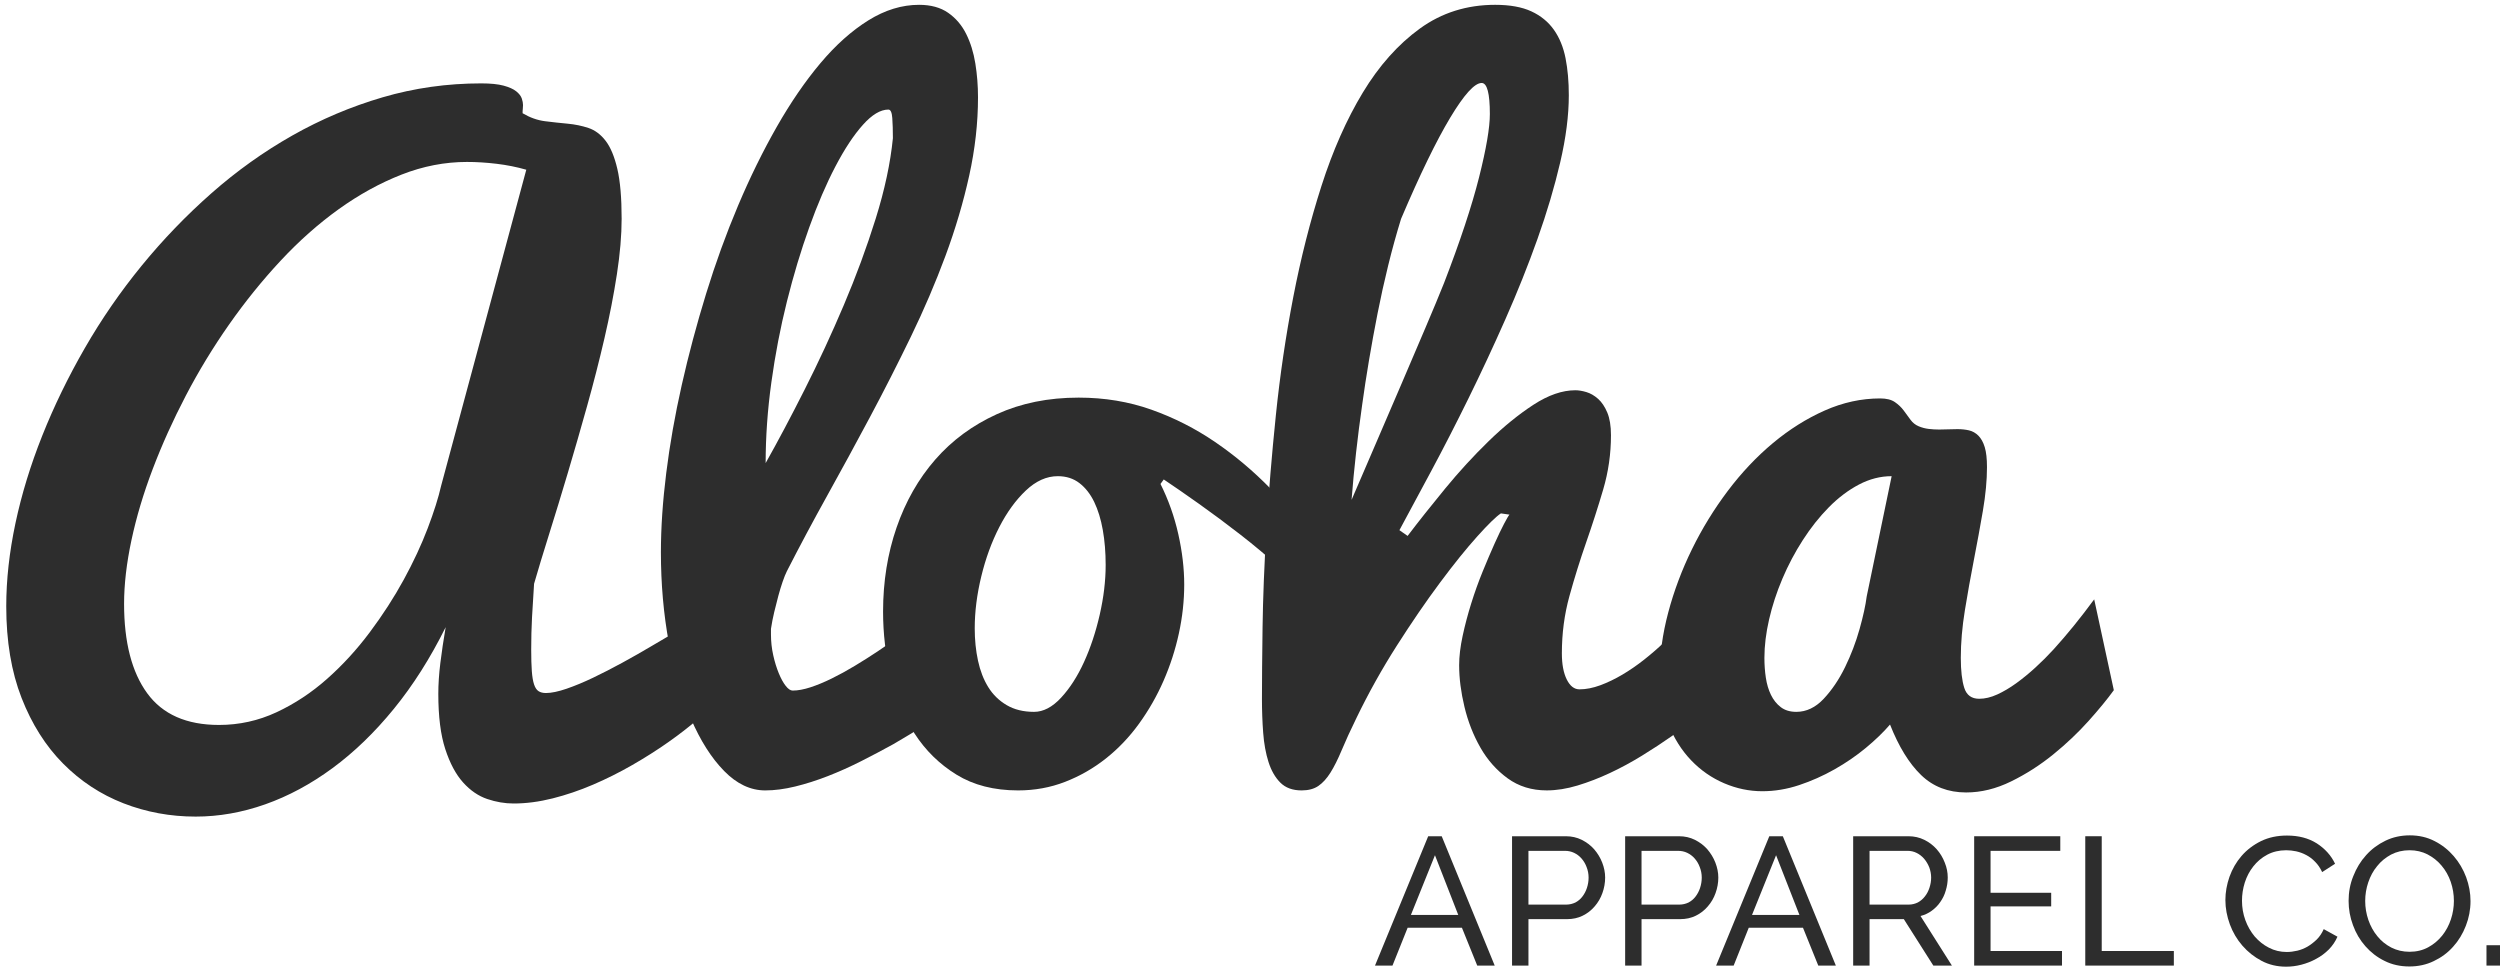
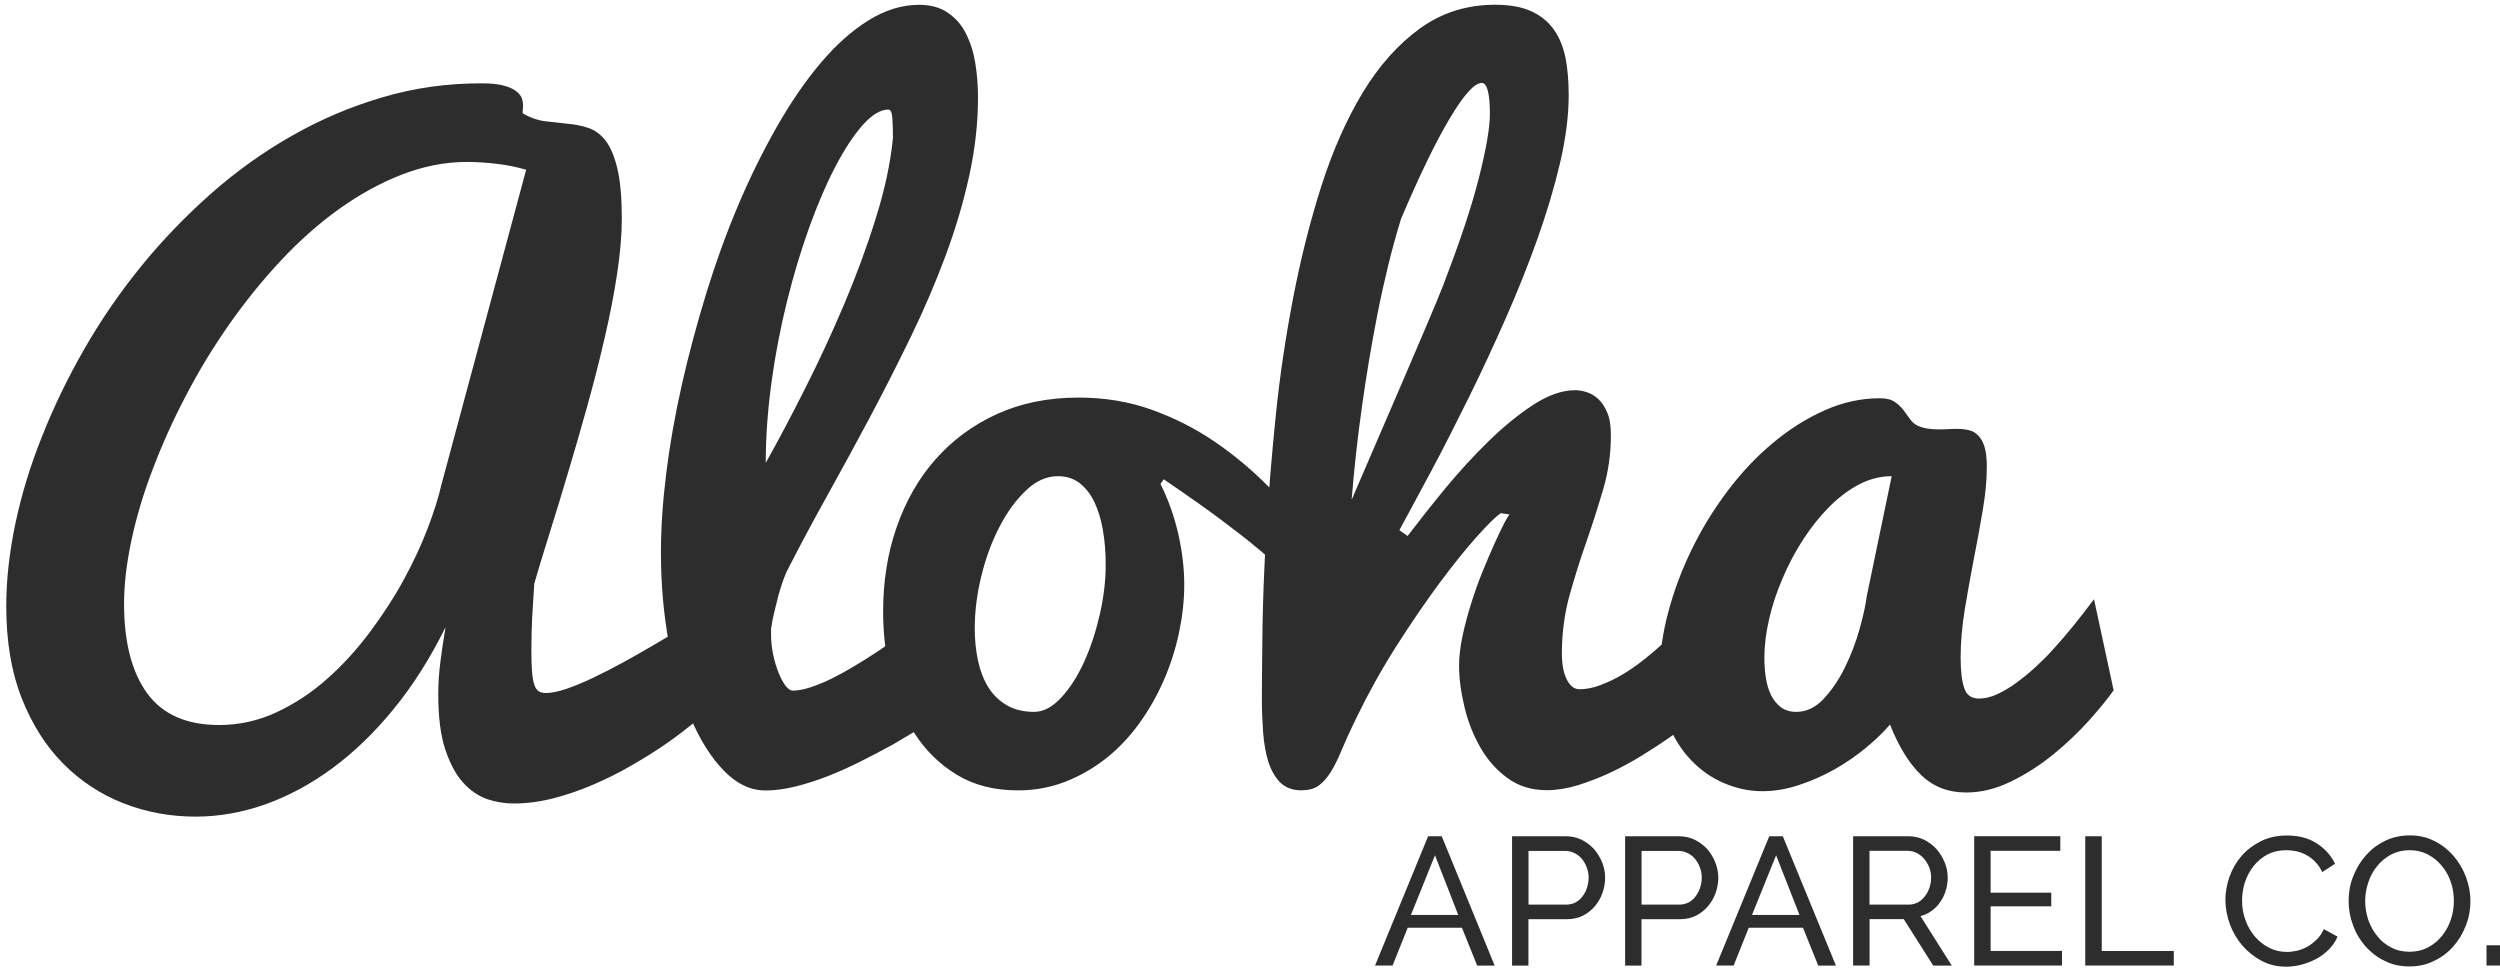
- <svg xmlns="http://www.w3.org/2000/svg" version="1.1" id="Layer_1" x="0px" y="0px" width="400px" height="155px" viewBox="0 0 400 155" enable-background="new 0 0 400 155" xml:space="preserve">
-   <g>
-     <g>
-       <path fill="#2D2D2D" d="M115.171,111.802c-0.917,0.96-2.084,2.05-3.502,3.273c-1.418,1.222-3.011,2.453-4.779,3.697    s-3.677,2.456-5.729,3.635c-2.051,1.178-4.146,2.226-6.285,3.143c-2.139,0.916-4.288,1.646-6.448,2.191    c-2.16,0.546-4.245,0.819-6.252,0.819c-1.397,0-2.804-0.24-4.222-0.72c-1.419-0.482-2.707-1.364-3.863-2.652    c-1.157-1.286-2.106-3.065-2.848-5.335c-0.742-2.27-1.113-5.216-1.113-8.838c0-1.527,0.109-3.176,0.327-4.943    s0.501-3.677,0.851-5.728c-2.444,4.932-5.205,9.286-8.281,13.06c-3.077,3.776-6.35,6.939-9.82,9.492    c-3.47,2.554-7.06,4.486-10.769,5.795c-3.71,1.31-7.42,1.964-11.129,1.964c-4.059,0-7.911-0.709-11.555-2.129    c-3.645-1.418-6.863-3.535-9.656-6.35c-2.793-2.815-5.008-6.316-6.645-10.506S1,102.592,1,97.006c0-4.233,0.491-8.663,1.473-13.29    c0.982-4.625,2.411-9.296,4.288-14.009c1.876-4.714,4.146-9.384,6.809-14.01c2.662-4.626,5.695-9.023,9.1-13.191    s7.125-8.03,11.162-11.588c4.036-3.557,8.347-6.633,12.929-9.23c4.583-2.596,9.405-4.637,14.468-6.121    c5.062-1.483,10.321-2.226,15.777-2.226c1.483,0,2.673,0.121,3.568,0.36c0.894,0.24,1.571,0.546,2.029,0.916    c0.458,0.371,0.753,0.753,0.884,1.146c0.131,0.393,0.196,0.742,0.196,1.047c0,0.219-0.011,0.415-0.033,0.589    c-0.022,0.175-0.033,0.307-0.033,0.394v0.327c1.178,0.698,2.378,1.124,3.601,1.276c1.222,0.153,2.422,0.284,3.601,0.393    c1.178,0.109,2.292,0.339,3.339,0.688c1.047,0.35,1.964,1.037,2.75,2.062s1.407,2.521,1.866,4.484    c0.458,1.964,0.688,4.626,0.688,7.986c0,2.619-0.251,5.564-0.753,8.838c-0.502,3.273-1.168,6.7-1.997,10.278    c-0.83,3.579-1.757,7.201-2.783,10.867s-2.051,7.224-3.077,10.671c-1.026,3.448-2.019,6.699-2.979,9.754    c-0.96,3.056-1.768,5.718-2.422,7.987c-0.131,1.921-0.24,3.71-0.327,5.368c-0.088,1.659-0.131,3.383-0.131,5.173    c0,1.396,0.033,2.542,0.098,3.436c0.065,0.896,0.185,1.604,0.36,2.129c0.174,0.523,0.415,0.882,0.72,1.078    c0.305,0.197,0.698,0.296,1.178,0.296c0.873,0,1.975-0.23,3.306-0.688c1.331-0.458,2.75-1.047,4.255-1.768    c1.505-0.72,3.077-1.526,4.713-2.422c1.637-0.894,3.208-1.789,4.713-2.685c1.506-0.893,2.913-1.712,4.223-2.453    c1.309-0.742,2.4-1.354,3.273-1.834L115.171,111.802z M84.207,27.155c-1.528-0.437-3.11-0.753-4.747-0.949    s-3.219-0.295-4.746-0.295c-3.535,0-7.027,0.677-10.475,2.029c-3.448,1.354-6.798,3.197-10.049,5.532    c-3.251,2.335-6.35,5.085-9.296,8.248c-2.946,3.165-5.695,6.569-8.249,10.213c-2.553,3.645-4.856,7.431-6.907,11.358    c-2.052,3.928-3.819,7.846-5.303,11.751c-1.484,3.906-2.619,7.703-3.404,11.391c-0.786,3.688-1.178,7.082-1.178,10.181    c0,6.154,1.233,10.923,3.699,14.304c2.465,3.383,6.295,5.074,11.489,5.074c3.229,0,6.295-0.677,9.198-2.029    c2.902-1.354,5.597-3.132,8.085-5.337c2.488-2.202,4.768-4.689,6.841-7.463c2.072-2.771,3.884-5.574,5.434-8.412    c1.549-2.836,2.825-5.574,3.83-8.216c1.003-2.64,1.724-4.92,2.16-6.841L84.207,27.155z" />
-       <path fill="#2D2D2D" d="M122.438,126.466c-2.356,0-4.55-1.037-6.579-3.111c-2.029-2.071-3.797-4.854-5.303-8.345    c-1.506-3.492-2.684-7.539-3.535-12.146c-0.851-4.604-1.276-9.437-1.276-14.5c0-3.884,0.283-8.106,0.851-12.668    c0.567-4.56,1.396-9.263,2.487-14.107c1.091-4.845,2.39-9.71,3.896-14.599c1.505-4.888,3.208-9.58,5.106-14.075    s3.961-8.695,6.187-12.602c2.226-3.906,4.561-7.311,7.005-10.213c2.444-2.902,4.997-5.183,7.66-6.841    c2.662-1.658,5.368-2.488,8.118-2.488c1.876,0,3.426,0.426,4.648,1.276c1.222,0.852,2.182,1.976,2.88,3.372    c0.698,1.396,1.189,2.979,1.473,4.746c0.283,1.768,0.425,3.567,0.425,5.4c0,4.104-0.469,8.282-1.408,12.537    s-2.204,8.532-3.797,12.831c-1.593,4.299-3.437,8.608-5.532,12.93c-2.095,4.32-4.277,8.608-6.546,12.863    c-2.27,4.256-4.55,8.445-6.841,12.569c-2.291,4.125-4.441,8.15-6.448,12.079c-0.219,0.437-0.448,1.004-0.688,1.702    c-0.24,0.698-0.469,1.451-0.687,2.258c-0.219,0.809-0.437,1.67-0.655,2.587c-0.219,0.916-0.393,1.811-0.524,2.685v0.916    c0,1.134,0.12,2.236,0.36,3.305c0.239,1.071,0.534,2.029,0.884,2.881c0.349,0.851,0.72,1.529,1.113,2.029    c0.393,0.503,0.763,0.754,1.113,0.754c0.829,0,1.778-0.175,2.848-0.523c1.069-0.35,2.204-0.819,3.404-1.409    c1.2-0.589,2.433-1.265,3.699-2.029c1.266-0.762,2.488-1.537,3.666-2.322c2.75-1.833,5.63-3.95,8.642-6.352l5.368,13.749    c-3.885,2.793-7.725,5.28-11.522,7.463c-1.659,0.916-3.372,1.822-5.139,2.716c-1.768,0.896-3.546,1.691-5.335,2.391    c-1.79,0.697-3.535,1.254-5.237,1.668C125.515,126.259,123.921,126.466,122.438,126.466z M122.503,74.093    c1.964-3.491,4.048-7.419,6.252-11.784c2.204-4.363,4.288-8.859,6.252-13.485s3.666-9.241,5.106-13.846    c1.44-4.604,2.356-8.893,2.75-12.864c0-1.266-0.033-2.346-0.098-3.24s-0.273-1.342-0.622-1.342c-1.266,0-2.63,0.817-4.091,2.454    c-1.463,1.637-2.925,3.853-4.386,6.646c-1.463,2.793-2.859,6.045-4.19,9.754c-1.332,3.71-2.521,7.659-3.568,11.85    c-1.047,4.189-1.877,8.5-2.488,12.929C122.809,65.594,122.503,69.904,122.503,74.093z" />
-       <path fill="#2D2D2D" d="M185.678,77.432c1.265,2.531,2.214,5.204,2.848,8.02c0.632,2.814,0.949,5.51,0.949,8.085    s-0.284,5.172-0.851,7.791c-0.568,2.619-1.386,5.149-2.455,7.594c-1.07,2.443-2.379,4.734-3.928,6.874    c-1.55,2.139-3.317,3.993-5.303,5.564c-1.986,1.571-4.157,2.815-6.514,3.731c-2.357,0.917-4.867,1.375-7.529,1.375    c-3.841,0-7.125-0.841-9.853-2.521c-2.728-1.679-4.965-3.873-6.71-6.578c-1.746-2.706-3.022-5.761-3.83-9.165    s-1.211-6.853-1.211-10.345c0-4.801,0.72-9.285,2.161-13.453c1.44-4.167,3.502-7.79,6.186-10.867s5.968-5.499,9.853-7.267    s8.249-2.651,13.093-2.651c4.146,0,8.03,0.645,11.653,1.932c3.622,1.287,7.015,3.011,10.18,5.172    c3.164,2.16,6.11,4.637,8.838,7.43c2.728,2.794,5.27,5.674,7.627,8.642l-1.244,9.23c-1.178-1.571-2.771-3.273-4.779-5.106    c-2.008-1.833-4.135-3.622-6.383-5.368c-2.248-1.745-4.463-3.393-6.645-4.942c-2.183-1.549-4.059-2.848-5.63-3.896L185.678,77.432    z M165.449,113.897c1.483,0,2.924-0.754,4.321-2.26c1.396-1.506,2.619-3.404,3.666-5.695s1.887-4.821,2.521-7.594    c0.632-2.771,0.949-5.423,0.949-7.954c0-2.007-0.153-3.873-0.458-5.598c-0.306-1.724-0.764-3.218-1.375-4.484    c-0.611-1.265-1.397-2.269-2.357-3.011c-0.96-0.742-2.117-1.113-3.47-1.113c-1.79,0-3.492,0.764-5.106,2.291    c-1.615,1.528-3.034,3.481-4.255,5.859c-1.222,2.379-2.183,5.008-2.88,7.889c-0.699,2.881-1.048,5.652-1.048,8.315    c0,1.833,0.174,3.556,0.524,5.172c0.349,1.614,0.894,3.021,1.637,4.221c0.742,1.202,1.724,2.16,2.946,2.881    C162.284,113.536,163.747,113.897,165.449,113.897z" />
-       <path fill="#2D2D2D" d="M225.219,85.746c1.789-2.356,3.797-4.887,6.022-7.594c2.226-2.705,4.538-5.226,6.939-7.561    c2.4-2.335,4.789-4.277,7.168-5.827c2.38-1.549,4.616-2.323,6.711-2.323c0.523,0,1.112,0.098,1.768,0.294    c0.654,0.196,1.276,0.557,1.865,1.08c0.59,0.524,1.08,1.255,1.474,2.193c0.393,0.938,0.589,2.149,0.589,3.634    c0,2.968-0.415,5.858-1.244,8.674c-0.83,2.814-1.734,5.63-2.717,8.445c-0.981,2.814-1.876,5.685-2.684,8.608    c-0.809,2.925-1.211,5.979-1.211,9.166c0,1.745,0.262,3.143,0.785,4.189c0.523,1.048,1.199,1.571,2.029,1.571    c1.048,0,2.16-0.219,3.339-0.654c1.179-0.438,2.356-1.005,3.535-1.702c1.179-0.699,2.334-1.495,3.47-2.391    c1.134-0.894,2.203-1.821,3.208-2.781c2.399-2.226,4.757-4.758,7.07-7.595l1.112,17.414c-0.785,0.61-1.778,1.375-2.979,2.292    c-1.2,0.916-2.531,1.888-3.993,2.911c-1.463,1.027-3.044,2.063-4.746,3.111s-3.415,1.975-5.14,2.781    c-1.724,0.809-3.447,1.474-5.172,1.998c-1.724,0.523-3.371,0.785-4.942,0.785c-2.401,0-4.484-0.645-6.252-1.933    c-1.768-1.285-3.22-2.922-4.354-4.91c-1.135-1.984-1.986-4.155-2.553-6.512c-0.567-2.357-0.852-4.583-0.852-6.678    c0-1.397,0.186-2.956,0.557-4.683c0.371-1.723,0.829-3.457,1.375-5.203s1.156-3.448,1.833-5.106s1.31-3.143,1.898-4.452    s1.102-2.378,1.538-3.208c0.437-0.828,0.721-1.309,0.852-1.439l-1.375-0.197c-0.742,0.481-1.997,1.702-3.765,3.667    c-1.768,1.964-3.764,4.44-5.989,7.43c-2.227,2.99-4.528,6.351-6.907,10.081c-2.379,3.731-4.528,7.584-6.449,11.557    c-0.96,1.964-1.746,3.676-2.356,5.138c-0.611,1.464-1.211,2.663-1.8,3.601c-0.589,0.939-1.233,1.648-1.931,2.129    c-0.699,0.479-1.594,0.72-2.684,0.72c-1.44,0-2.576-0.415-3.404-1.244c-0.83-0.83-1.462-1.933-1.898-3.307    c-0.437-1.375-0.72-2.935-0.851-4.68c-0.131-1.747-0.196-3.535-0.196-5.368c0-2.925,0.033-6.754,0.098-11.49    c0.065-4.735,0.272-9.983,0.622-15.744c0.349-5.761,0.851-11.827,1.506-18.199s1.582-12.668,2.782-18.887    c1.2-6.22,2.706-12.154,4.517-17.807c1.811-5.651,4.015-10.627,6.612-14.926c2.596-4.299,5.64-7.714,9.132-10.246    c3.491-2.53,7.506-3.797,12.046-3.797c2.356,0,4.287,0.35,5.793,1.048s2.707,1.681,3.601,2.945    c0.895,1.267,1.517,2.782,1.866,4.55c0.348,1.768,0.523,3.743,0.523,5.925c0,3.23-0.458,6.809-1.375,10.736    c-0.916,3.928-2.127,8.009-3.633,12.242s-3.22,8.521-5.14,12.864s-3.884,8.554-5.892,12.635s-3.982,7.933-5.925,11.555    s-3.655,6.808-5.139,9.558L225.219,85.746z M231.045,45.289c2.575-6.678,4.441-12.308,5.598-16.89    c1.155-4.583,1.734-7.965,1.734-10.147c0-3.316-0.438-4.976-1.31-4.976c-1.135,0-2.814,1.855-5.04,5.564    c-2.227,3.71-4.845,9.1-7.856,16.17c-0.742,2.4-1.43,4.889-2.062,7.463c-0.633,2.576-1.201,5.14-1.702,7.692    c-0.502,2.554-0.96,5.063-1.375,7.528c-0.415,2.467-0.775,4.812-1.08,7.038c-0.743,5.193-1.31,10.278-1.702,15.253    c1.178-2.749,2.465-5.738,3.862-8.969c1.396-3.229,2.771-6.426,4.124-9.591c1.353-3.163,2.629-6.153,3.83-8.969    C229.267,49.642,230.26,47.252,231.045,45.289z" />
-       <path fill="#2D2D2D" d="M338.212,110.427c-1.005,1.396-2.347,3.032-4.026,4.91c-1.68,1.876-3.568,3.666-5.663,5.368    s-4.343,3.143-6.742,4.32c-2.401,1.179-4.802,1.768-7.201,1.768c-2.881,0-5.282-0.927-7.201-2.783    c-1.921-1.854-3.58-4.549-4.976-8.084c-1.048,1.222-2.336,2.466-3.862,3.731c-1.528,1.265-3.197,2.412-5.009,3.436    c-1.811,1.026-3.698,1.867-5.662,2.522c-1.964,0.654-3.929,0.981-5.893,0.981c-2.095,0-4.135-0.427-6.121-1.277    c-1.985-0.852-3.743-2.071-5.27-3.666c-1.528-1.593-2.749-3.535-3.666-5.827c-0.917-2.291-1.375-4.876-1.375-7.756    c0-3.273,0.458-6.635,1.375-10.082c0.917-3.448,2.182-6.819,3.797-10.115c1.614-3.295,3.524-6.404,5.729-9.329    c2.203-2.923,4.615-5.477,7.233-7.659c2.619-2.182,5.379-3.917,8.281-5.204c2.903-1.287,5.859-1.932,8.871-1.932    c1.003,0,1.788,0.196,2.356,0.59c0.567,0.393,1.037,0.84,1.407,1.342c0.371,0.502,0.731,0.993,1.081,1.473    c0.348,0.48,0.785,0.829,1.309,1.048c0.524,0.219,1.059,0.359,1.604,0.425s1.101,0.099,1.669,0.099    c0.479,0,0.972-0.011,1.473-0.033c0.502-0.021,0.993-0.032,1.474-0.032c0.654,0,1.265,0.065,1.833,0.196    c0.566,0.131,1.068,0.415,1.506,0.852c0.436,0.437,0.774,1.047,1.015,1.833c0.239,0.785,0.359,1.854,0.359,3.207    c0,2.096-0.219,4.419-0.654,6.973c-0.438,2.553-0.916,5.172-1.44,7.855c-0.523,2.685-1.004,5.368-1.44,8.053    c-0.437,2.684-0.654,5.226-0.654,7.627c0,2.051,0.186,3.656,0.557,4.811c0.37,1.157,1.166,1.736,2.39,1.736    c0.916,0,1.876-0.23,2.88-0.688c1.003-0.459,2.02-1.059,3.044-1.799c1.025-0.743,2.052-1.582,3.077-2.522    c1.025-0.938,1.997-1.908,2.913-2.912c2.139-2.356,4.299-5.019,6.481-7.987L338.212,110.427z M282.305,105.255    c0,1.091,0.075,2.15,0.229,3.174c0.153,1.026,0.426,1.943,0.818,2.75c0.393,0.809,0.917,1.464,1.571,1.964    c0.654,0.503,1.483,0.754,2.487,0.754c1.614,0,3.077-0.699,4.387-2.095c1.31-1.397,2.443-3.077,3.404-5.041    c0.959-1.964,1.734-3.993,2.324-6.088c0.589-2.096,0.97-3.841,1.146-5.238l3.993-19.247c-1.79,0-3.535,0.448-5.237,1.342    c-1.702,0.896-3.306,2.106-4.812,3.634c-1.506,1.528-2.893,3.273-4.157,5.237c-1.266,1.964-2.356,4.026-3.273,6.187    c-0.916,2.16-1.626,4.332-2.128,6.514C282.556,101.283,282.305,103.334,282.305,105.255z" />
-     </g>
-     <g>
-       <path fill="#2D2D2D" d="M220,154.494l8.512-20.695h2.163l8.479,20.695h-2.798l-2.447-6.055h-8.687l-2.425,6.055H220z     M229.594,136.835l-3.847,9.551h7.573L229.594,136.835z" />
-       <path fill="#2D2D2D" d="M241.927,154.494v-20.695h8.625c0.916,0,1.753,0.192,2.528,0.573c0.758,0.382,1.431,0.886,1.985,1.509    c0.54,0.635,0.98,1.338,1.287,2.131c0.307,0.788,0.472,1.59,0.472,2.398c0,0.854-0.154,1.692-0.439,2.48    c-0.284,0.808-0.704,1.517-1.239,2.131c-0.536,0.633-1.171,1.124-1.924,1.495c-0.753,0.369-1.579,0.546-2.496,0.546h-6.174v7.432    H241.927z M244.552,144.737h6.032c0.545,0,1.032-0.125,1.479-0.336c0.427-0.228,0.804-0.534,1.11-0.938    c0.312-0.403,0.557-0.858,0.731-1.383s0.271-1.081,0.271-1.671c0-0.591-0.113-1.159-0.32-1.683    c-0.196-0.525-0.471-0.982-0.81-1.367c-0.339-0.393-0.742-0.688-1.191-0.905c-0.468-0.22-0.943-0.318-1.446-0.318h-5.857V144.737z    " />
-       <path fill="#2D2D2D" d="M260.024,154.494v-20.695h8.632c0.916,0,1.753,0.192,2.528,0.573c0.756,0.382,1.431,0.886,1.987,1.509    c0.538,0.635,0.979,1.338,1.286,2.131c0.306,0.788,0.474,1.59,0.474,2.398c0,0.854-0.157,1.692-0.441,2.48    c-0.285,0.808-0.705,1.517-1.24,2.131c-0.536,0.633-1.171,1.124-1.923,1.495c-0.754,0.369-1.58,0.546-2.497,0.546h-6.184v7.432    H260.024z M262.646,144.737h6.042c0.545,0,1.032-0.125,1.479-0.336c0.428-0.228,0.804-0.534,1.11-0.938    c0.311-0.403,0.557-0.858,0.731-1.383s0.272-1.081,0.272-1.671c0-0.591-0.114-1.159-0.321-1.683    c-0.193-0.525-0.47-0.982-0.81-1.367c-0.339-0.393-0.742-0.688-1.191-0.905c-0.468-0.22-0.943-0.318-1.446-0.318h-5.867V144.737z" />
-       <path fill="#2D2D2D" d="M274.58,154.494l8.509-20.695h2.164l8.483,20.695h-2.812l-2.447-6.055H279.8l-2.415,6.055H274.58z     M284.171,136.835l-3.847,9.551h7.582L284.171,136.835z" />
-       <path fill="#2D2D2D" d="M296.506,154.494v-20.695h8.852c0.917,0,1.754,0.192,2.529,0.573c0.775,0.382,1.432,0.886,1.987,1.509    c0.558,0.635,0.979,1.338,1.286,2.131c0.326,0.788,0.479,1.59,0.479,2.398c0,0.722-0.113,1.415-0.319,2.082    c-0.19,0.688-0.494,1.284-0.875,1.83c-0.363,0.546-0.833,1.005-1.368,1.398c-0.534,0.394-1.121,0.666-1.796,0.842l5.024,7.932    h-2.972l-4.721-7.432h-5.484v7.432H296.506z M299.129,144.737h6.262c0.546,0,1.033-0.13,1.479-0.352    c0.428-0.238,0.804-0.551,1.11-0.955c0.325-0.403,0.557-0.857,0.73-1.382c0.177-0.524,0.273-1.07,0.273-1.639    s-0.113-1.122-0.303-1.635c-0.205-0.513-0.488-0.982-0.827-1.382c-0.339-0.388-0.743-0.703-1.192-0.923    c-0.449-0.229-0.944-0.334-1.446-0.334h-6.087V144.737z" />
-       <path fill="#2D2D2D" d="M329.919,152.159v2.335h-14.052v-20.695h13.779v2.338h-11.157v6.707h9.701v2.178h-9.701v7.138H329.919z" />
-       <path fill="#2D2D2D" d="M333.643,154.494v-20.695h2.633v18.36h11.539v2.335H333.643z" />
-       <path fill="#2D2D2D" d="M356.063,144.003c0-1.244,0.225-2.485,0.653-3.72c0.445-1.234,1.081-2.348,1.923-3.322    c0.841-0.975,1.893-1.774,3.116-2.381c1.225-0.596,2.611-0.892,4.164-0.892c1.837,0,3.421,0.406,4.753,1.243    c1.312,0.843,2.304,1.935,2.94,3.27l-2.067,1.334c-0.306-0.656-0.682-1.212-1.129-1.65c-0.428-0.457-0.915-0.818-1.431-1.082    c-0.514-0.282-1.045-0.465-1.59-0.59c-0.533-0.109-1.062-0.174-1.59-0.174c-1.153,0-2.165,0.245-3.051,0.716    c-0.884,0.471-1.631,1.104-2.224,1.869c-0.61,0.764-1.055,1.627-1.369,2.598c-0.297,0.952-0.443,1.93-0.443,2.892    c0,1.093,0.18,2.126,0.541,3.118c0.359,0.974,0.857,1.843,1.492,2.606c0.653,0.745,1.399,1.354,2.273,1.794    c0.873,0.457,1.832,0.686,2.861,0.686c0.547,0,1.108-0.074,1.679-0.207c0.566-0.131,1.118-0.354,1.644-0.655    c0.525-0.311,1.01-0.693,1.479-1.142c0.448-0.448,0.825-1.001,1.11-1.654l2.196,1.211c-0.329,0.767-0.803,1.449-1.384,2.049    c-0.601,0.591-1.267,1.099-2.021,1.494c-0.738,0.414-1.536,0.72-2.366,0.938c-0.833,0.219-1.66,0.317-2.447,0.317    c-1.422,0-2.73-0.306-3.911-0.927c-1.181-0.625-2.209-1.43-3.086-2.443c-0.863-0.995-1.53-2.127-2-3.399    C356.31,146.622,356.063,145.316,356.063,144.003z" />
-       <path fill="#2D2D2D" d="M385.503,154.635c-1.445,0-2.782-0.289-3.974-0.89c-1.19-0.581-2.214-1.377-3.066-2.35    c-0.873-0.992-1.529-2.104-1.987-3.371c-0.472-1.268-0.7-2.548-0.7-3.878c0-1.377,0.237-2.71,0.748-3.957    c0.492-1.267,1.176-2.392,2.049-3.354c0.875-0.981,1.907-1.743,3.1-2.321c1.191-0.577,2.496-0.858,3.896-0.858    c1.462,0,2.774,0.303,3.974,0.923c1.182,0.603,2.199,1.408,3.052,2.399c0.853,0.985,1.519,2.114,1.988,3.371    c0.46,1.256,0.699,2.52,0.699,3.83c0,1.376-0.257,2.706-0.749,3.956c-0.491,1.268-1.169,2.386-2.033,3.338    c-0.863,0.972-1.902,1.74-3.102,2.306C388.206,154.357,386.902,154.635,385.503,154.635z M378.432,144.147    c0,1.048,0.168,2.06,0.508,3.052c0.34,0.975,0.814,1.844,1.447,2.606c0.612,0.765,1.365,1.356,2.24,1.813    c0.874,0.438,1.836,0.667,2.908,0.667c1.113,0,2.097-0.245,2.972-0.716c0.874-0.471,1.622-1.103,2.242-1.872    c0.604-0.76,1.075-1.629,1.399-2.611c0.317-0.962,0.476-1.955,0.476-2.939c0-1.05-0.168-2.062-0.507-3.054    c-0.34-0.974-0.822-1.837-1.464-2.591c-0.624-0.753-1.378-1.339-2.241-1.797c-0.862-0.438-1.828-0.666-2.877-0.666    c-1.097,0-2.1,0.239-2.974,0.699c-0.875,0.478-1.622,1.081-2.223,1.845c-0.623,0.744-1.087,1.622-1.417,2.591    C378.594,142.14,378.432,143.142,378.432,144.147z" />
-       <path fill="#2D2D2D" d="M397.837,154.494v-3.258H400v3.258H397.837z" />
-     </g>
+ <svg xmlns="http://www.w3.org/2000/svg" width="400" height="155">
+   <g fill="#2D2D2D">
+     <path d="M115.17 111.8c-.92.96-2.08 2.05-3.5 3.28-1.42 1.22-3 2.45-4.78 3.7s-3.7 2.45-5.74 3.63c-2.05 1.2-4.14 2.23-6.28 3.15-2.14.92-4.3 1.65-6.45 2.2-2.16.54-4.25.8-6.25.8-1.4 0-2.8-.23-4.23-.7-1.4-.5-2.7-1.37-3.86-2.66-1.17-1.3-2.1-3.08-2.86-5.35-.74-2.27-1.1-5.2-1.1-8.83 0-1.53.1-3.18.32-4.95s.5-3.67.85-5.73c-2.44 4.94-5.2 9.3-8.27 13.06-3.08 3.78-6.35 6.94-9.82 9.5-3.46 2.55-7.05 4.48-10.76 5.8-3.7 1.3-7.42 1.96-11.13 1.96-4.05 0-7.9-.7-11.55-2.13-3.64-1.42-6.86-3.54-9.65-6.35-2.8-2.82-5-6.32-6.65-10.5S1 102.57 1 97c0-4.23.5-8.66 1.47-13.28.98-4.63 2.4-9.3 4.3-14 1.87-4.73 4.14-9.4 6.8-14.02 2.66-4.63 5.7-9.03 9.1-13.2s7.13-8.02 11.16-11.58c4.04-3.56 8.35-6.63 12.93-9.23 4.58-2.6 9.4-4.65 14.47-6.13 5.06-1.5 10.32-2.23 15.78-2.23 1.5 0 2.68.12 3.57.36.9.24 1.58.55 2.03.92.46.37.76.75.9 1.14.12.4.18.75.18 1.05 0 .23 0 .43-.03.6-.02.17-.03.3-.03.4v.32c1.17.7 2.37 1.12 3.6 1.28 1.22.15 2.42.28 3.6.4 1.18.1 2.3.33 3.34.68 1.04.35 1.96 1.03 2.75 2.06s1.4 2.52 1.87 4.48c.46 1.97.7 4.63.7 8 0 2.6-.26 5.55-.76 8.83-.5 3.27-1.16 6.7-2 10.28-.82 3.57-1.75 7.2-2.77 10.86s-2.05 7.22-3.08 10.66c-1.02 3.45-2.02 6.7-2.98 9.76-.96 3.05-1.77 5.72-2.42 7.98-.13 1.93-.24 3.7-.33 5.37-.08 1.66-.13 3.4-.13 5.18 0 1.4.03 2.54.1 3.43.06.9.18 1.6.35 2.13.17.53.42.9.72 1.1.3.2.7.28 1.18.28.87 0 1.97-.23 3.3-.68 1.34-.46 2.75-1.05 4.26-1.77 1.5-.72 3.1-1.53 4.72-2.42 1.64-.9 3.2-1.78 4.72-2.68 1.5-.9 2.9-1.7 4.22-2.45 1.3-.74 2.4-1.36 3.27-1.84l3.34 12.77zM84.2 27.16c-1.52-.44-3.1-.76-4.74-.95s-3.22-.3-4.75-.3c-3.52 0-7 .7-10.46 2.04-3.45 1.35-6.8 3.2-10.05 5.53-3.26 2.34-6.36 5.1-9.3 8.25-2.95 3.16-5.7 6.57-8.25 10.2-2.56 3.66-4.86 7.44-6.9 11.37-2.06 3.92-3.83 7.84-5.3 11.74-1.5 3.9-2.63 7.7-3.42 11.4-.78 3.68-1.18 7.08-1.18 10.17 0 6.17 1.24 10.94 3.7 14.32 2.47 3.38 6.3 5.07 11.5 5.07 3.22 0 6.3-.68 9.2-2.04 2.9-1.35 5.6-3.13 8.07-5.33 2.5-2.2 4.77-4.7 6.84-7.47 2.08-2.77 3.9-5.57 5.44-8.4 1.55-2.85 2.82-5.58 3.83-8.22 1-2.64 1.72-4.92 2.16-6.85l13.6-50.55zM122.44 126.47c-2.36 0-4.55-1.04-6.58-3.12-2.03-2.07-3.8-4.85-5.3-8.34-1.5-3.48-2.7-7.53-3.54-12.14-.85-4.6-1.27-9.43-1.27-14.5 0-3.88.28-8.1.85-12.66.56-4.56 1.4-9.27 2.48-14.1 1.1-4.86 2.4-9.72 3.9-14.6 1.5-4.9 3.2-9.6 5.1-14.1s3.97-8.68 6.2-12.6c2.22-3.9 4.55-7.3 7-10.2 2.44-2.9 5-5.18 7.66-6.84 2.66-1.66 5.37-2.5 8.12-2.5 1.87 0 3.42.44 4.64 1.3 1.23.84 2.2 1.96 2.88 3.36.7 1.4 1.2 2.98 1.48 4.74.28 1.77.42 3.57.42 5.4 0 4.1-.47 8.3-1.4 12.54s-2.2 8.53-3.8 12.83c-1.6 4.3-3.44 8.6-5.54 12.93-2.1 4.32-4.27 8.6-6.54 12.87-2.27 4.25-4.55 8.44-6.84 12.56-2.3 4.12-4.44 8.15-6.45 12.07-.2.44-.44 1-.68 1.7-.24.7-.47 1.46-.7 2.26-.2.8-.42 1.67-.64 2.6-.22.9-.4 1.8-.52 2.68v.92c0 1.14.12 2.24.36 3.3.23 1.08.53 2.04.88 2.9.35.84.72 1.52 1.1 2.02.4.5.78.75 1.13.75.82 0 1.77-.18 2.84-.53 1.07-.35 2.2-.82 3.4-1.4 1.2-.6 2.44-1.28 3.7-2.04 1.27-.76 2.5-1.54 3.67-2.32 2.75-1.83 5.63-3.94 8.64-6.34l5.37 13.74c-3.88 2.8-7.72 5.28-11.52 7.47-1.66.9-3.37 1.82-5.14 2.7-1.78.9-3.55 1.7-5.34 2.4-1.8.7-3.54 1.26-5.24 1.67-1.7.42-3.3.63-4.78.63zm.06-52.38c1.97-3.5 4.05-7.43 6.25-11.8 2.2-4.35 4.3-8.85 6.26-13.48s3.67-9.24 5.1-13.84c1.45-4.6 2.37-8.9 2.76-12.87 0-1.25-.03-2.33-.1-3.23s-.27-1.34-.62-1.34c-1.26 0-2.63.82-4.1 2.46-1.45 1.62-2.9 3.84-4.37 6.63-1.47 2.8-2.86 6.05-4.2 9.76-1.33 3.7-2.52 7.65-3.56 11.84-1.04 4.2-1.87 8.5-2.48 12.93-.6 4.42-.92 8.73-.92 12.92zM185.68 77.43c1.26 2.53 2.2 5.2 2.85 8.02.63 2.82.95 5.5.95 8.1s-.3 5.16-.86 7.78-1.38 5.15-2.45 7.6c-1.07 2.43-2.38 4.73-3.93 6.87-1.55 2.13-3.32 4-5.3 5.56-2 1.57-4.16 2.8-6.52 3.73-2.35.9-4.86 1.37-7.52 1.37-3.85 0-7.13-.85-9.86-2.53-2.73-1.67-4.96-3.87-6.7-6.57-1.75-2.7-3.03-5.76-3.84-9.17s-1.2-6.85-1.2-10.34c0-4.8.7-9.3 2.15-13.46 1.44-4.16 3.5-7.8 6.2-10.86s5.96-5.5 9.84-7.27 8.24-2.65 13.08-2.65c4.15 0 8.03.64 11.66 1.93 3.62 1.3 7 3 10.18 5.17 3.16 2.16 6.1 4.64 8.83 7.43 2.73 2.8 5.27 5.68 7.63 8.64L209.64 96c-1.18-1.57-2.77-3.27-4.78-5.1-2-1.83-4.14-3.62-6.38-5.37-2.25-1.74-4.47-3.4-6.65-4.94-2.18-1.54-4.06-2.84-5.63-3.9l-.52.73zm-20.23 36.47c1.48 0 2.92-.76 4.32-2.26 1.4-1.5 2.62-3.4 3.67-5.7s1.88-4.82 2.52-7.6c.63-2.76.95-5.4.95-7.95 0-2-.15-3.88-.45-5.6-.3-1.73-.77-3.22-1.38-4.5-.6-1.25-1.4-2.26-2.35-3-.96-.74-2.12-1.1-3.47-1.1-1.8 0-3.5.75-5.1 2.28-1.62 1.53-3.04 3.48-4.26 5.86-1.24 2.38-2.2 5-2.9 7.9-.7 2.87-1.04 5.64-1.04 8.3 0 1.84.17 3.56.52 5.17.35 1.63.9 3.04 1.64 4.24.74 1.2 1.72 2.16 2.94 2.88 1.22.72 2.7 1.08 4.4 1.08zM225.22 85.75c1.8-2.36 3.8-4.9 6.02-7.6 2.23-2.7 4.54-5.22 6.94-7.56 2.4-2.34 4.8-4.3 7.17-5.84 2.38-1.54 4.6-2.32 6.7-2.32.53 0 1.12.1 1.78.3.65.2 1.27.55 1.86 1.08.58.52 1.07 1.25 1.47 2.2.4.93.58 2.14.58 3.62 0 2.97-.4 5.86-1.24 8.68-.82 2.8-1.72 5.63-2.7 8.44-1 2.8-1.88 5.7-2.7 8.6-.8 2.93-1.2 6-1.2 9.18 0 1.74.26 3.14.78 4.18.53 1.05 1.2 1.57 2.03 1.57 1.06 0 2.17-.22 3.35-.66 1.18-.44 2.36-1 3.54-1.7 1.17-.7 2.32-1.5 3.46-2.4 1.13-.9 2.2-1.8 3.2-2.77 2.4-2.23 4.76-4.76 7.08-7.6l1.1 17.42c-.78.6-1.77 1.36-2.97 2.28-1.2.9-2.53 1.9-4 2.9-1.46 1.04-3.04 2.07-4.74 3.12s-3.42 1.97-5.14 2.78c-1.73.8-3.46 1.47-5.18 2-1.73.52-3.37.78-4.94.78-2.4 0-4.5-.64-6.26-1.93-1.76-1.28-3.22-2.92-4.35-4.9-1.14-2-2-4.16-2.55-6.52-.57-2.35-.86-4.57-.86-6.67 0-1.4.2-2.96.56-4.68.37-1.73.83-3.46 1.38-5.2s1.15-3.45 1.83-5.1 1.3-3.15 1.9-4.46 1.1-2.4 1.54-3.22c.43-.83.72-1.3.85-1.44l-1.38-.2c-.74.48-2 1.7-3.76 3.67-1.77 1.97-3.77 4.45-6 7.44-2.22 3-4.52 6.35-6.9 10.08-2.38 3.73-4.53 7.6-6.45 11.56-.96 1.96-1.74 3.67-2.35 5.14-.6 1.46-1.2 2.66-1.8 3.6-.6.94-1.24 1.65-1.93 2.13-.7.48-1.6.72-2.7.72-1.43 0-2.56-.42-3.4-1.25-.82-.83-1.45-1.93-1.9-3.3-.43-1.38-.7-2.94-.84-4.68-.12-1.75-.2-3.54-.2-5.37 0-2.93.05-6.76.1-11.5.08-4.73.28-9.98.63-15.74s.85-11.82 1.5-18.2 1.6-12.66 2.8-18.88c1.2-6.22 2.7-12.16 4.5-17.8 1.82-5.66 4.02-10.64 6.62-14.94 2.6-4.28 5.64-7.7 9.13-10.23 3.5-2.53 7.5-3.8 12.05-3.8 2.35 0 4.28.35 5.8 1.05s2.7 1.68 3.6 2.94c.9 1.27 1.5 2.8 1.86 4.55.34 1.78.5 3.76.5 5.94 0 3.23-.45 6.8-1.36 10.74-.92 3.92-2.13 8-3.64 12.24s-3.22 8.52-5.14 12.86-3.88 8.56-5.9 12.64-3.97 7.93-5.9 11.55-3.67 6.8-5.15 9.56l1.32.92zm5.82-40.46c2.58-6.7 4.45-12.32 5.6-16.9 1.16-4.58 1.74-7.97 1.74-10.15 0-3.3-.44-4.97-1.3-4.97-1.15 0-2.83 1.85-5.05 5.56-2.23 3.7-4.85 9.1-7.86 16.17-.74 2.4-1.43 4.9-2.06 7.47-.62 2.58-1.2 5.14-1.7 7.7-.5 2.55-.95 5.06-1.37 7.52-.4 2.46-.77 4.8-1.08 7.03-.74 5.2-1.3 10.28-1.7 15.25 1.18-2.74 2.46-5.73 3.86-8.96 1.4-3.23 2.78-6.43 4.14-9.6 1.35-3.16 2.62-6.15 3.83-8.96 1.2-2.82 2.2-5.2 2.97-7.17zM338.2 110.43c-1 1.4-2.33 3.03-4 4.9-1.7 1.88-3.58 3.67-5.68 5.38s-4.34 3.15-6.74 4.32c-2.4 1.18-4.8 1.77-7.2 1.77-2.88 0-5.28-.93-7.2-2.8-1.92-1.84-3.58-4.54-4.98-8.07-1.05 1.22-2.33 2.46-3.86 3.73-1.53 1.26-3.2 2.4-5 3.43-1.82 1.02-3.7 1.86-5.67 2.5-1.96.67-3.93 1-5.9 1-2.1 0-4.13-.43-6.1-1.28-2-.85-3.76-2.07-5.28-3.67-1.54-1.6-2.76-3.53-3.68-5.82-.92-2.3-1.38-4.88-1.38-7.76 0-3.27.46-6.63 1.38-10.08.92-3.46 2.18-6.83 3.8-10.13 1.6-3.3 3.52-6.4 5.73-9.33 2.2-2.92 4.6-5.47 7.23-7.65 2.62-2.2 5.38-3.93 8.28-5.22 2.9-1.3 5.86-1.93 8.87-1.93 1 0 1.8.2 2.36.6.55.38 1.02.83 1.4 1.33.36.5.72 1 1.07 1.47.35.48.8.83 1.3 1.05.54.22 1.07.36 1.62.43s1.1.1 1.66.1c.48 0 .97 0 1.47-.04.5-.03 1-.04 1.47-.04.66 0 1.27.07 1.84.2.56.13 1.06.4 1.5.85.44.45.78 1.06 1.02 1.84.24.8.36 1.86.36 3.2 0 2.1-.22 4.43-.66 6.98-.44 2.56-.9 5.17-1.44 7.86-.52 2.68-1 5.37-1.44 8.05-.43 2.68-.65 5.23-.65 7.63 0 2.05.18 3.65.56 4.8.36 1.17 1.15 1.74 2.38 1.74.9 0 1.87-.23 2.88-.68 1-.46 2.02-1.06 3.04-1.8 1.02-.75 2.05-1.58 3.08-2.52 1.02-.94 2-1.9 2.9-2.92 2.15-2.35 4.3-5.02 6.5-7.98l3.13 14.53zm-55.9-5.18c0 1.1.08 2.15.23 3.18.16 1.02.43 1.94.82 2.75.4.8.92 1.46 1.57 1.96.66.5 1.5.76 2.5.76 1.6 0 3.07-.7 4.38-2.1 1.3-1.4 2.44-3.07 3.4-5.04.96-1.96 1.74-4 2.33-6.1.58-2.08.97-3.83 1.14-5.22l4-19.25c-1.8 0-3.54.44-5.24 1.33-1.7.9-3.3 2.1-4.8 3.63-1.52 1.53-2.9 3.28-4.17 5.24-1.27 1.97-2.36 4.03-3.27 6.2-.93 2.15-1.64 4.32-2.14 6.5-.5 2.18-.75 4.23-.75 6.16zM220 154.5l8.5-20.7h2.18l8.47 20.7h-2.8l-2.44-6.06h-8.68l-2.42 6.05H220zm9.6-17.66l-3.85 9.55h7.57l-3.73-9.56zM241.93 154.5v-20.7h8.62c.92 0 1.75.2 2.53.57.76.38 1.43.9 1.98 1.5.54.65.98 1.35 1.3 2.14.3.8.46 1.6.46 2.4 0 .86-.15 1.7-.44 2.5-.28.8-.7 1.5-1.23 2.12-.54.63-1.18 1.12-1.93 1.5-.75.36-1.58.54-2.5.54h-6.17v7.43h-2.62zm2.62-9.76h6.03c.55 0 1.04-.13 1.48-.34.43-.23.8-.53 1.1-.94.33-.4.57-.86.74-1.38s.28-1.08.28-1.67c0-.58-.12-1.15-.32-1.67-.2-.53-.48-1-.8-1.37-.35-.4-.76-.7-1.2-.9-.47-.23-.95-.32-1.45-.32h-5.85v8.6zM260.02 154.5v-20.7h8.64c.9 0 1.75.2 2.52.57.76.38 1.44.9 2 1.5.53.65.97 1.35 1.28 2.14.3.8.47 1.6.47 2.4 0 .86-.16 1.7-.44 2.5-.3.8-.7 1.5-1.25 2.12-.54.63-1.17 1.12-1.92 1.5-.76.36-1.58.54-2.5.54h-6.18v7.43h-2.63zm2.63-9.76h6.04c.53 0 1.02-.13 1.47-.34.42-.23.8-.53 1.1-.94.32-.4.56-.86.74-1.38s.28-1.08.28-1.67c0-.58-.1-1.15-.32-1.67-.2-.53-.47-1-.8-1.37-.35-.4-.75-.7-1.2-.9-.47-.23-.95-.32-1.45-.32h-5.86v8.6zM274.58 154.5l8.5-20.7h2.17l8.5 20.7h-2.83l-2.44-6.06h-8.68l-2.42 6.05h-2.8zm9.6-17.66l-3.86 9.55h7.6l-3.75-9.56zM296.5 154.5v-20.7h8.86c.9 0 1.75.2 2.53.57.76.38 1.42.9 1.97 1.5.56.65.98 1.35 1.3 2.14.32.8.47 1.6.47 2.4 0 .73-.1 1.42-.32 2.1-.2.68-.5 1.28-.88 1.82-.36.55-.83 1-1.36 1.4-.54.4-1.12.67-1.8.84l5.02 7.93h-2.97l-4.72-7.44h-5.47v7.43h-2.62zm2.63-9.76h6.26c.54 0 1.02-.13 1.47-.36.43-.23.8-.55 1.1-.95.33-.4.57-.86.74-1.38.2-.53.28-1.07.28-1.64s-.1-1.1-.3-1.63c-.2-.5-.5-.98-.83-1.38-.34-.4-.74-.7-1.2-.93-.44-.23-.93-.34-1.43-.34h-6.1v8.6zM329.92 152.16v2.33h-14.05v-20.7h13.78v2.34H318.5v6.7h9.7v2.18h-9.7v7.14h11.42zM333.64 154.5v-20.7h2.64v18.36h11.53v2.33h-14.16zM356.06 144c0-1.24.23-2.48.66-3.72.44-1.23 1.08-2.35 1.92-3.32.84-.97 1.9-1.77 3.12-2.38 1.22-.6 2.6-.9 4.16-.9 1.84 0 3.42.4 4.75 1.25 1.3.84 2.3 1.94 2.94 3.27l-2.06 1.34c-.3-.66-.68-1.22-1.12-1.65-.43-.47-.92-.83-1.44-1.1-.5-.28-1.04-.46-1.6-.6-.52-.1-1.05-.16-1.58-.16-1.15 0-2.16.24-3.05.7-.88.5-1.63 1.12-2.22 1.88-.6.77-1.05 1.63-1.37 2.6-.3.95-.44 1.93-.44 2.9 0 1.1.18 2.12.54 3.1.36 1 .86 1.86 1.5 2.62.64.74 1.4 1.35 2.26 1.8.88.45 1.84.68 2.87.68.53 0 1.1-.08 1.66-.2.57-.14 1.12-.36 1.65-.66.53-.3 1.02-.7 1.5-1.15.44-.43.8-1 1.1-1.64l2.2 1.2c-.34.78-.8 1.46-1.4 2.06-.6.6-1.26 1.1-2 1.5-.75.4-1.55.7-2.38.93-.83.22-1.66.32-2.44.32-1.43 0-2.73-.3-3.92-.93-1.18-.62-2.2-1.43-3.08-2.44-.86-1-1.53-2.13-2-3.4-.47-1.28-.72-2.58-.72-3.9zM385.5 154.63c-1.44 0-2.78-.28-3.97-.9-1.2-.57-2.2-1.36-3.07-2.33-.87-1-1.53-2.1-1.98-3.38-.48-1.26-.7-2.54-.7-3.87 0-1.38.23-2.7.74-3.96.5-1.28 1.18-2.4 2.05-3.36.88-1 1.9-1.75 3.1-2.33 1.2-.56 2.5-.84 3.9-.84 1.46 0 2.77.3 3.97.92 1.18.6 2.2 1.4 3.05 2.4.85.98 1.5 2.1 1.98 3.37.46 1.26.7 2.52.7 3.83 0 1.38-.25 2.7-.75 3.96-.5 1.26-1.17 2.38-2.03 3.33-.86.98-1.9 1.74-3.1 2.3-1.2.6-2.5.86-3.9.86zm-7.07-10.48c0 1.04.17 2.06.5 3.05.35.97.82 1.84 1.46 2.6.6.77 1.35 1.36 2.23 1.82.87.44 1.83.66 2.9.66 1.12 0 2.1-.24 2.98-.7.88-.48 1.63-1.1 2.25-1.88.6-.76 1.07-1.63 1.4-2.6.32-.98.47-1.97.47-2.95 0-1.05-.16-2.07-.5-3.06-.34-.98-.82-1.84-1.47-2.6-.62-.75-1.37-1.34-2.24-1.8-.85-.43-1.82-.66-2.86-.66-1.1 0-2.1.24-2.98.7-.87.48-1.62 1.08-2.22 1.84-.62.75-1.1 1.62-1.42 2.6-.33.96-.5 1.96-.5 2.97zM397.84 154.5v-3.26H400v3.25h-2.16z" />
  </g>
</svg>
